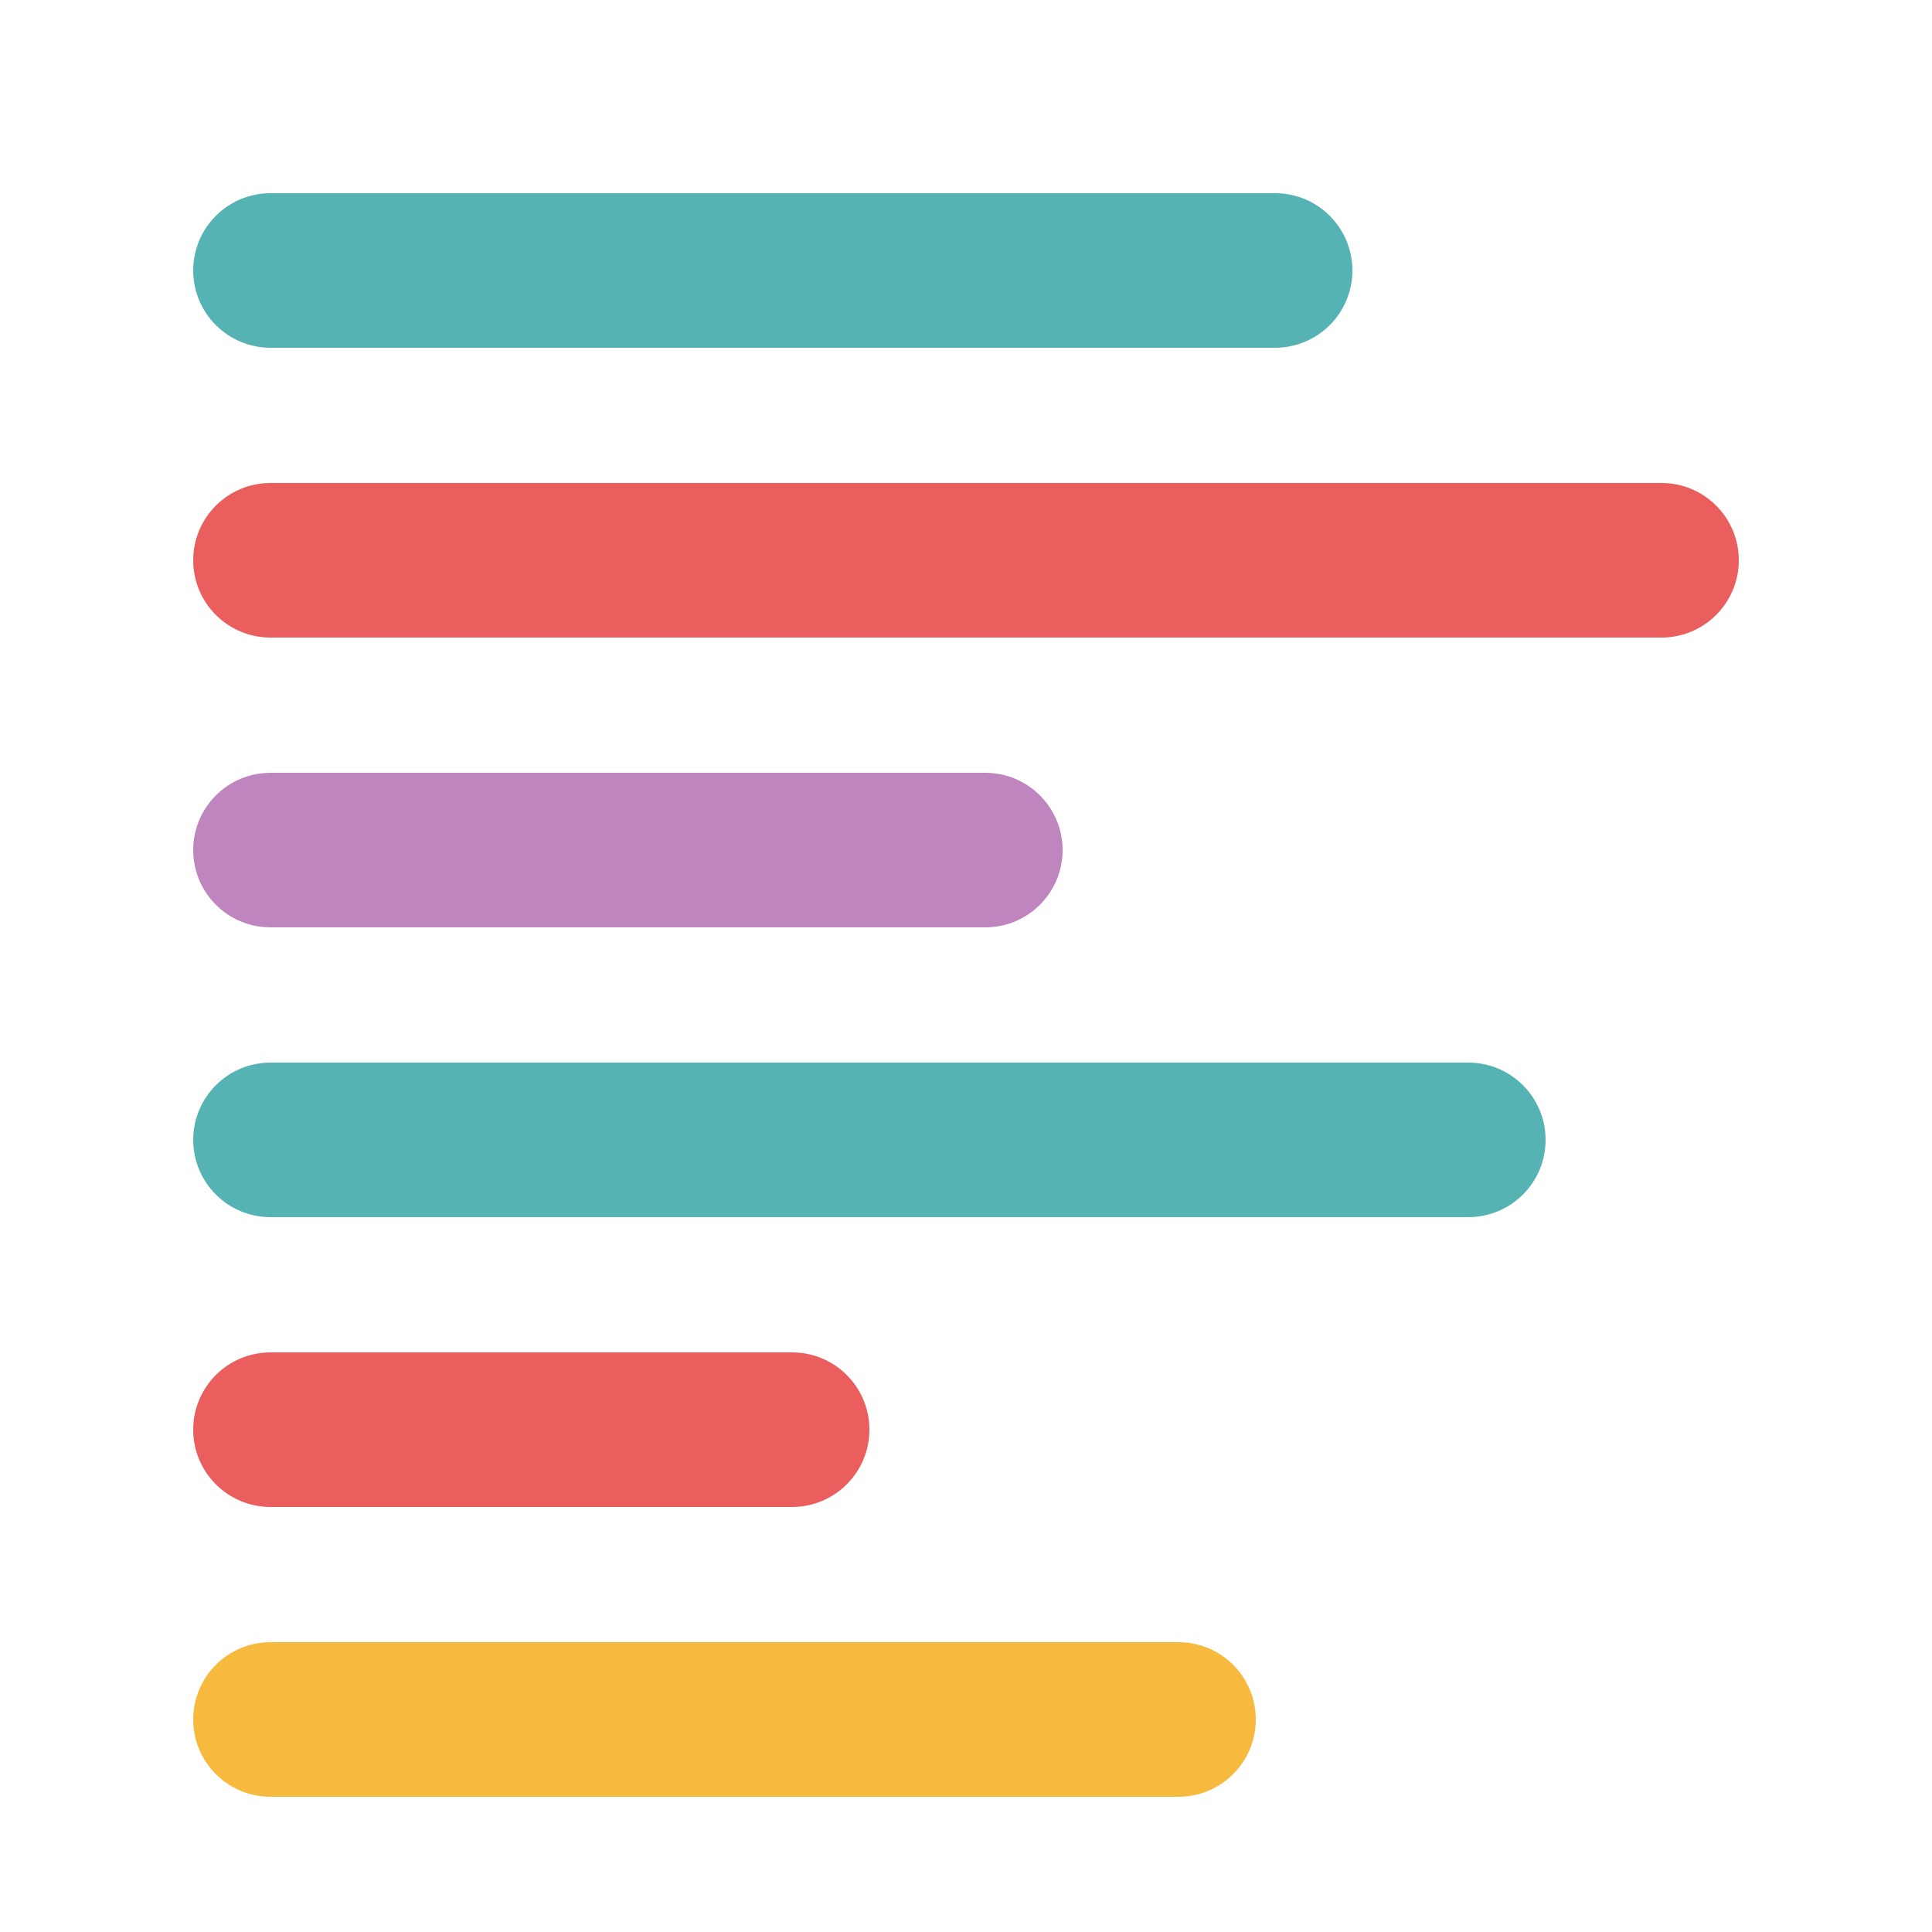
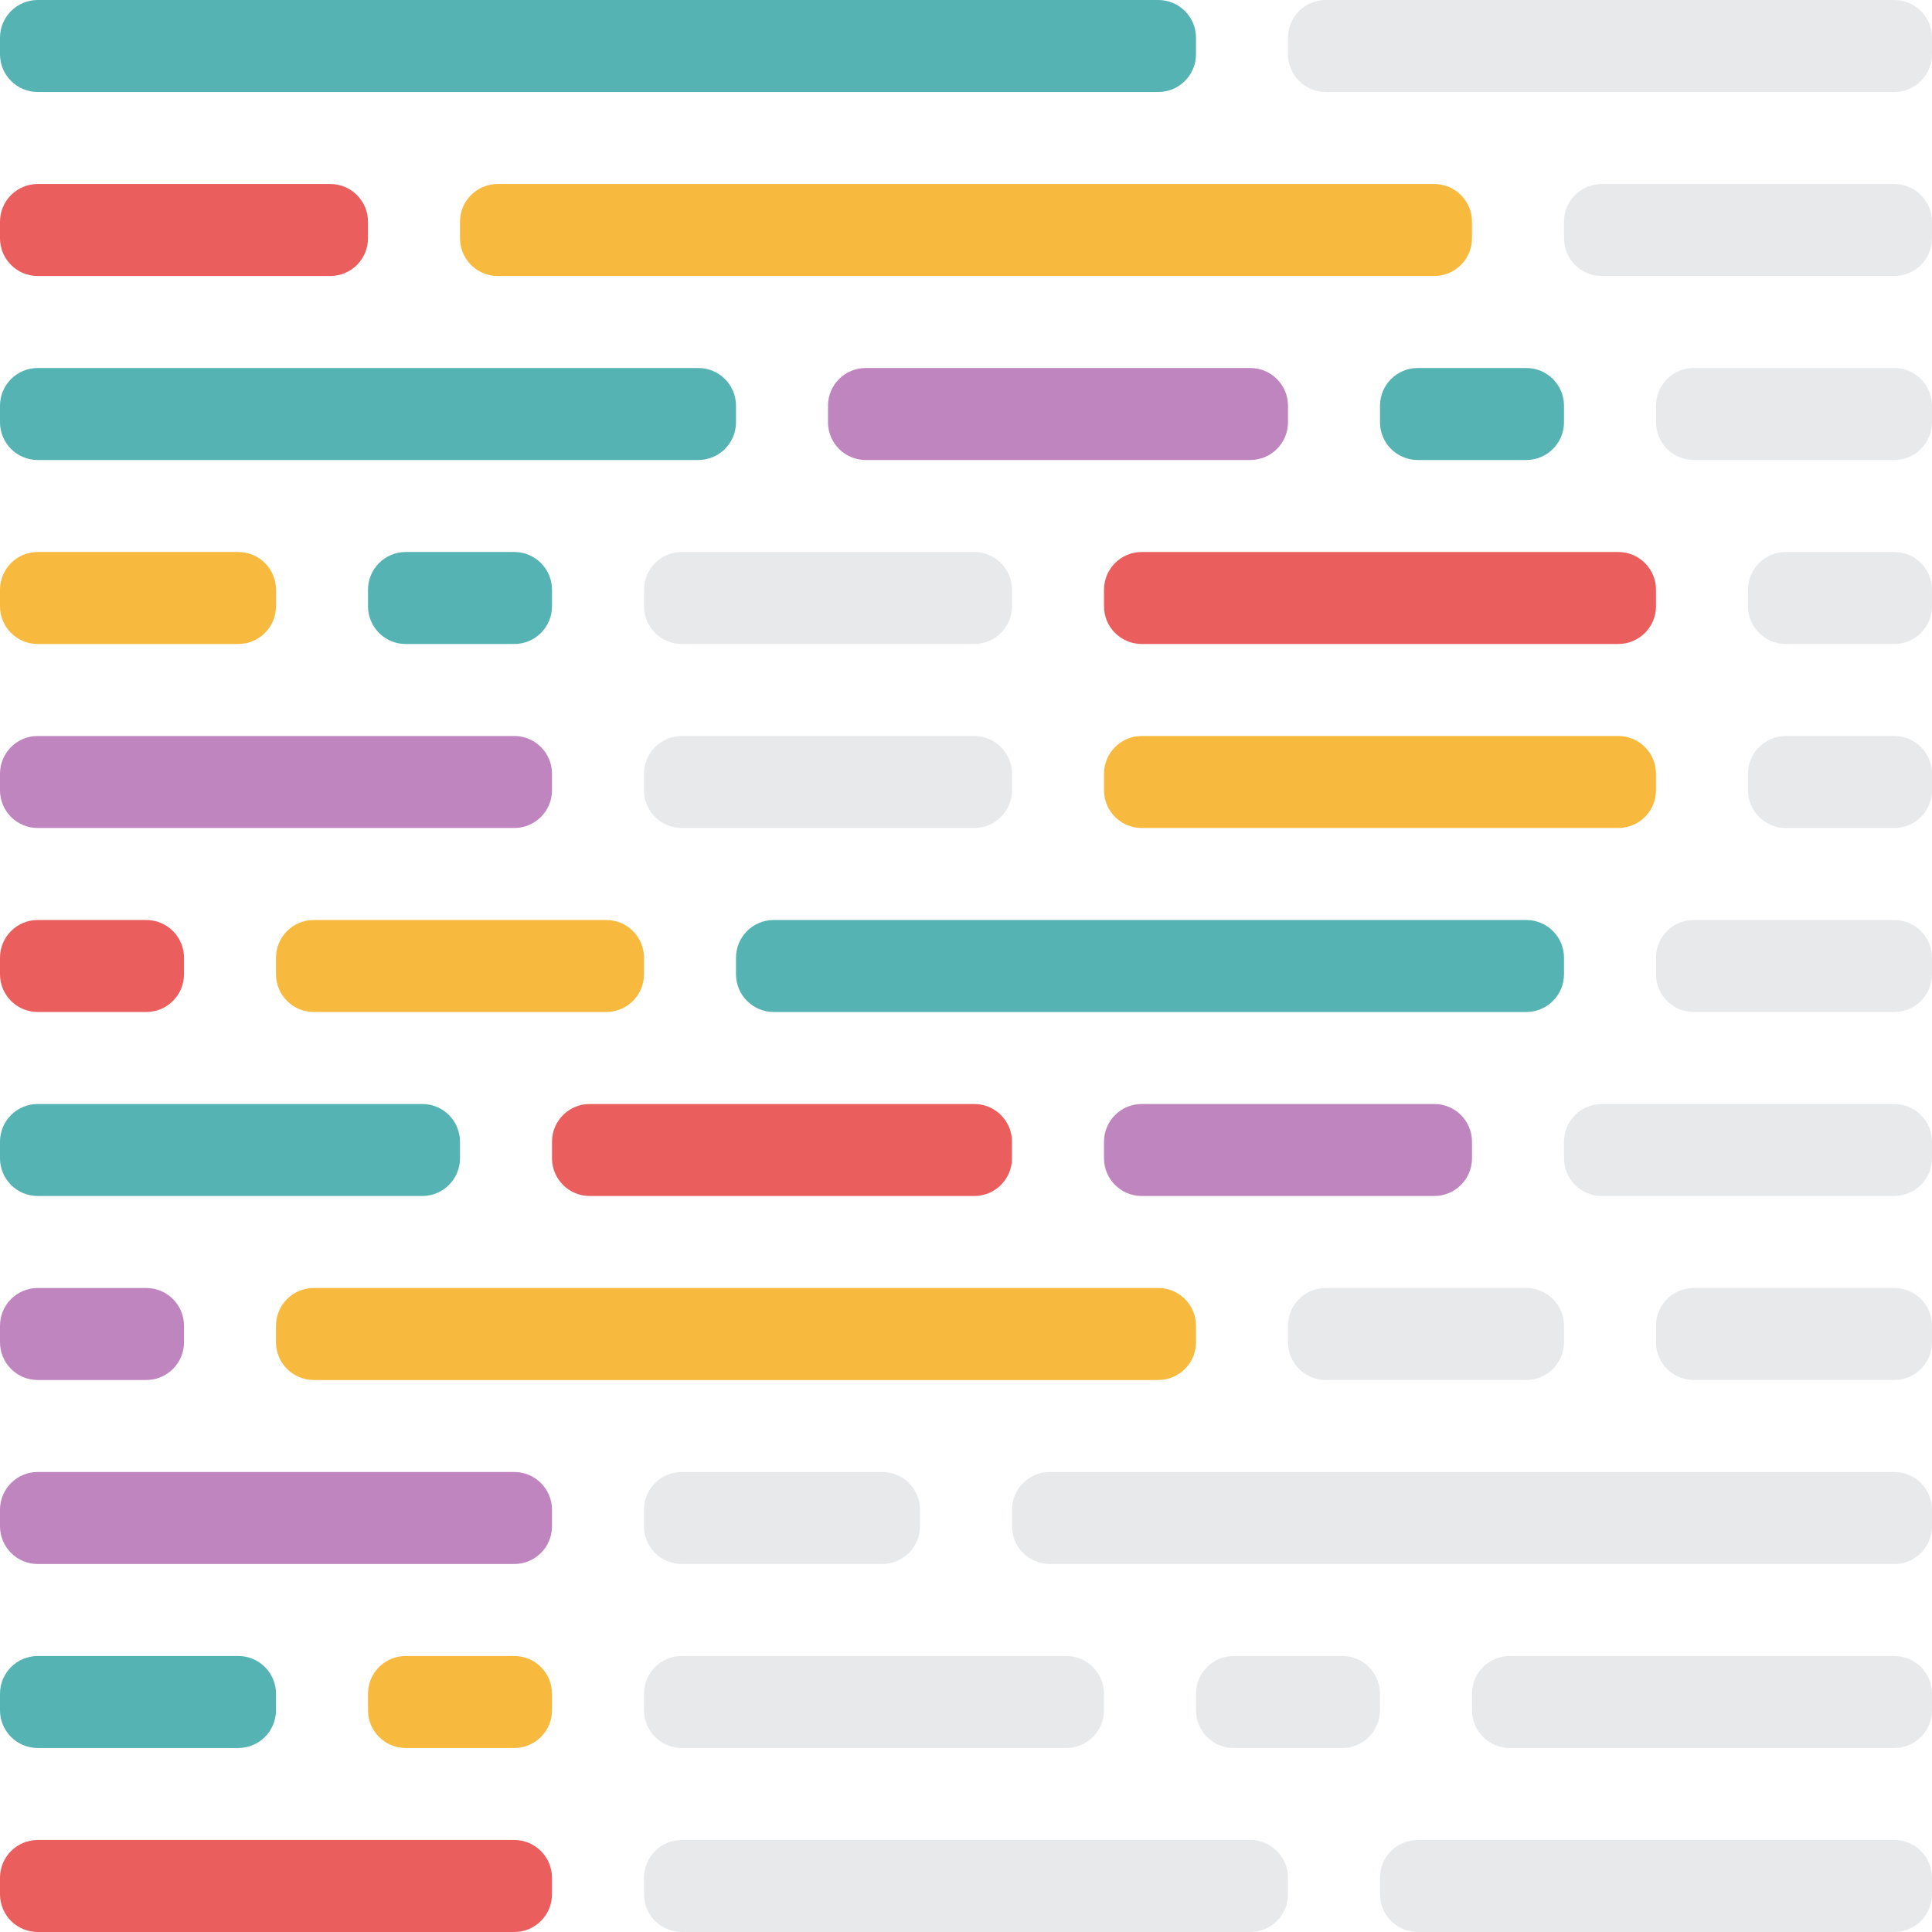
- <svg xmlns="http://www.w3.org/2000/svg" viewBox="0 0 100 100">
-   <rect x="10" y="10" width="60" height="8" rx="4" fill="#56B3B4" />
-   <rect x="10" y="25" width="80" height="8" rx="4" fill="#EA5E5E" />
-   <rect x="10" y="40" width="45" height="8" rx="4" fill="#BF85BF" />
-   <rect x="10" y="55" width="70" height="8" rx="4" fill="#56B3B4" />
-   <rect x="10" y="70" width="35" height="8" rx="4" fill="#EA5E5E" />
-   <rect x="10" y="85" width="55" height="8" rx="4" fill="#F7BA3E" />
+ <svg xmlns="http://www.w3.org/2000/svg" width="1em" height="1em" viewBox="0 0 256 256">
+   <rect width="24.381" height="12.19" x="182.857" y="48.762" fill="#56B3B4" rx="5" />
+   <rect width="73.143" height="12.19" y="243.81" fill="#EA5E5E" rx="5" />
+   <rect width="48.762" height="12.19" x="146.286" y="146.286" fill="#BF85BF" rx="5" />
+   <rect width="60.952" height="12.19" x="73.143" y="146.286" fill="#EA5E5E" rx="5" />
+   <rect width="60.952" height="12.19" y="146.286" fill="#56B3B4" rx="5" />
+   <rect width="73.143" height="12.19" y="195.048" fill="#BF85BF" rx="5" />
+   <rect width="73.143" height="12.19" y="97.524" fill="#BF85BF" rx="5" />
+   <rect width="134.095" height="12.19" x="60.952" y="24.381" fill="#F7BA3E" rx="5" />
+   <rect width="48.762" height="12.19" y="24.381" fill="#EA5E5E" rx="5" />
+   <rect width="24.381" height="12.19" x="48.762" y="219.429" fill="#F7BA3E" rx="5" />
+   <rect width="24.381" height="12.19" x="48.762" y="73.143" fill="#56B3B4" rx="5" />
+   <rect width="36.571" height="12.19" y="219.429" fill="#56B3B4" rx="5" />
+   <rect width="36.571" height="12.19" y="73.143" fill="#F7BA3E" rx="5" />
+   <rect width="24.381" height="12.19" x="158.476" y="219.429" fill="#D0D4D8" opacity=".5" rx="5" />
+   <rect width="60.952" height="12.19" x="85.333" y="219.429" fill="#D0D4D8" opacity=".5" rx="5" />
+   <rect width="60.952" height="12.19" x="195.048" y="219.429" fill="#D0D4D8" opacity=".5" rx="5" />
+   <rect width="109.714" height="12.19" x="97.524" y="121.905" fill="#56B3B4" rx="5" />
+   <rect width="48.762" height="12.19" x="36.571" y="121.905" fill="#F7BA3E" rx="5" />
+   <rect width="24.381" height="12.19" y="121.905" fill="#EA5E5E" rx="5" />
+   <rect width="60.952" height="12.19" x="109.714" y="48.762" fill="#BF85BF" rx="5" />
+   <rect width="97.524" height="12.19" y="48.762" fill="#56B3B4" rx="5" />
+   <rect width="121.905" height="12.19" x="36.571" y="170.667" fill="#F7BA3E" rx="5" />
+   <rect width="24.381" height="12.19" y="170.667" fill="#BF85BF" rx="5" />
+   <rect width="73.143" height="12.19" x="146.286" y="73.143" fill="#EA5E5E" rx="5" />
+   <rect width="73.143" height="12.19" x="146.286" y="97.524" fill="#F7BA3E" rx="5" />
+   <rect width="158.476" height="12.19" fill="#56B3B4" rx="5" />
+   <rect width="85.333" height="12.19" x="170.667" fill="#D0D4D8" opacity=".5" rx="5" />
+   <rect width="36.571" height="12.19" x="170.667" y="170.667" fill="#D0D4D8" opacity=".5" rx="5" />
+   <rect width="36.571" height="12.19" x="219.429" y="170.667" fill="#D0D4D8" opacity=".5" rx="5" />
+   <rect width="48.762" height="12.19" x="207.238" y="146.286" fill="#D0D4D8" opacity=".5" rx="5" />
+   <rect width="48.762" height="12.19" x="207.238" y="24.381" fill="#D0D4D8" opacity=".5" rx="5" />
+   <rect width="36.571" height="12.19" x="219.429" y="121.905" fill="#D0D4D8" opacity=".5" rx="5" />
+   <rect width="36.571" height="12.19" x="219.429" y="48.762" fill="#D0D4D8" opacity=".5" rx="5" />
+   <rect width="24.381" height="12.19" x="231.619" y="73.143" fill="#D0D4D8" opacity=".5" rx="5" />
+   <rect width="24.381" height="12.19" x="231.619" y="97.524" fill="#D0D4D8" opacity=".5" rx="5" />
+   <rect width="121.905" height="12.19" x="134.095" y="195.048" fill="#D0D4D8" opacity=".5" rx="5" />
+   <rect width="36.571" height="12.19" x="85.333" y="195.048" fill="#D0D4D8" opacity=".5" rx="5" />
+   <rect width="73.143" height="12.19" x="182.857" y="243.81" fill="#D0D4D8" opacity=".5" rx="5" />
+   <rect width="85.333" height="12.19" x="85.333" y="243.81" fill="#D0D4D8" opacity=".5" rx="5" />
+   <rect width="48.762" height="12.19" x="85.333" y="73.143" fill="#D0D4D8" opacity=".5" rx="5" />
+   <rect width="48.762" height="12.19" x="85.333" y="97.524" fill="#D0D4D8" opacity=".5" rx="5" />
</svg>
